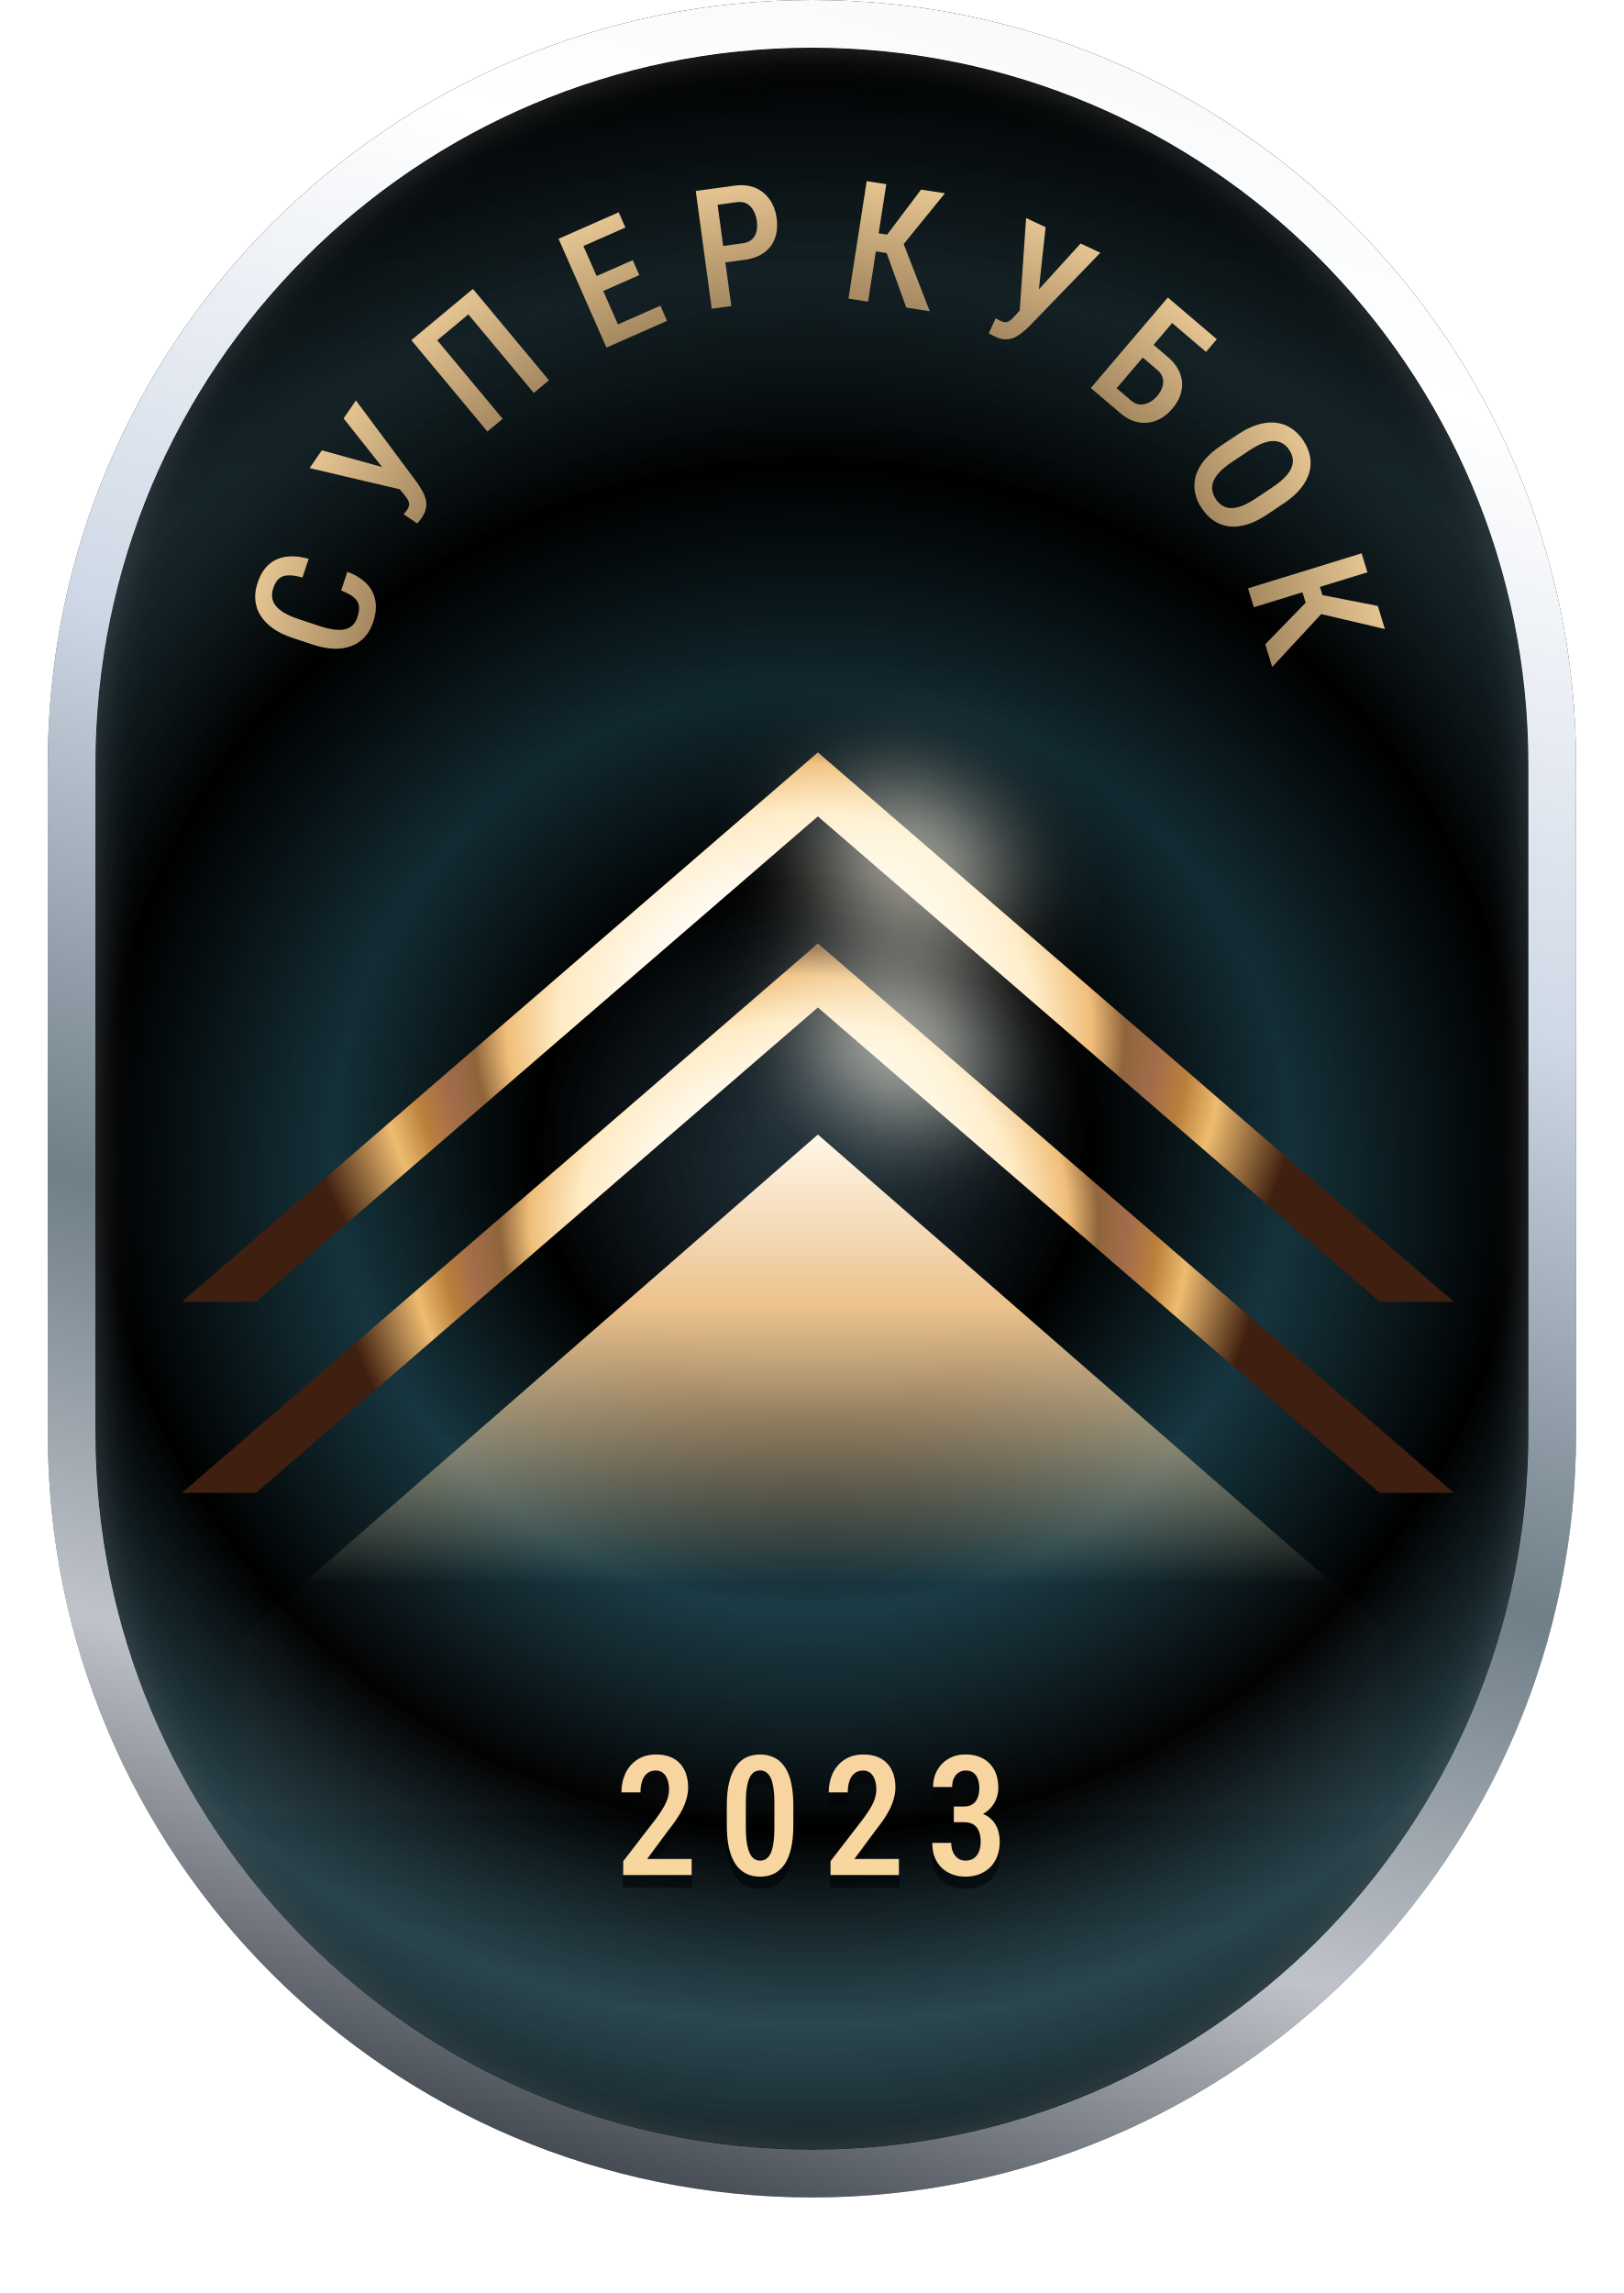
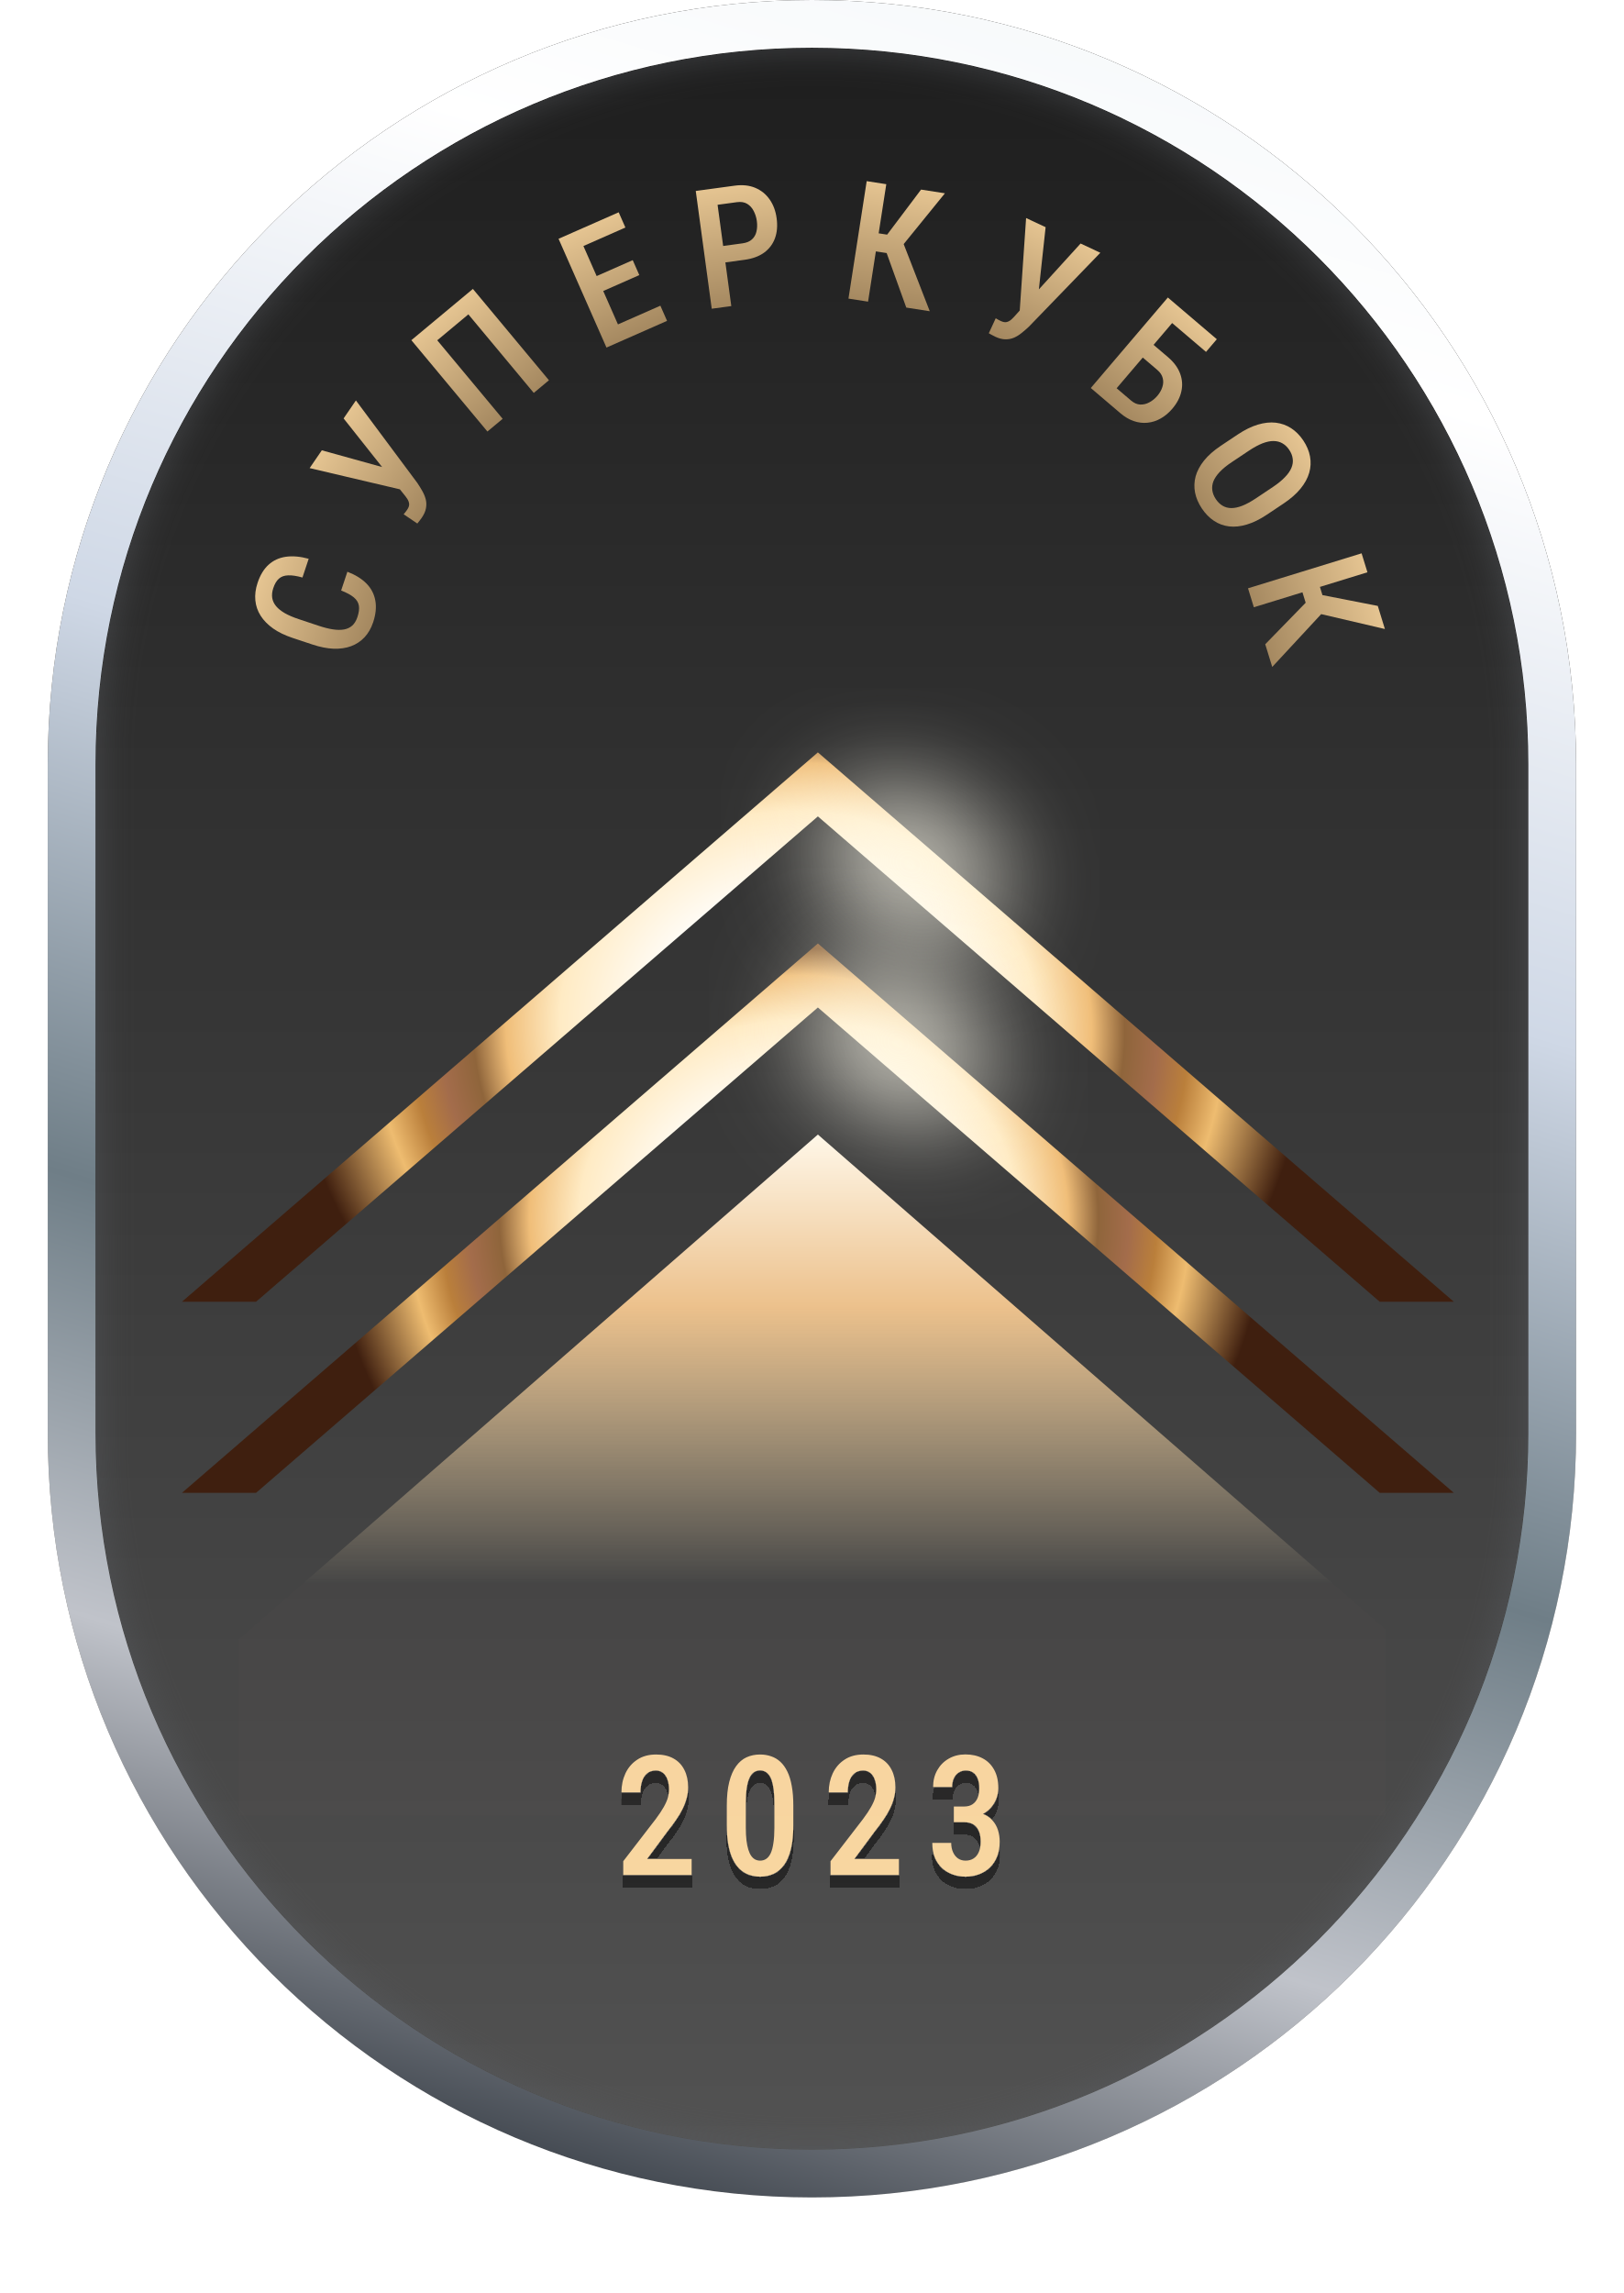
<svg xmlns="http://www.w3.org/2000/svg" width="136" height="192" viewBox="0 0 136 192" fill="none">
  <mask id="mask0_6897_102693" style="mask-type:alpha" maskUnits="userSpaceOnUse" x="4" y="0" width="128" height="184">
    <rect x="4" width="128" height="184" rx="64" fill="url(#paint0_angular_6897_102693)" />
  </mask>
  <g mask="url(#mask0_6897_102693)">
    <g filter="url(#filter0_d_6897_102693)">
-       <rect x="-27" y="-3" width="190" height="190" rx="95" fill="url(#paint1_angular_6897_102693)" style="mix-blend-mode:screen" />
      <rect x="-27" y="-3" width="190" height="190" rx="95" fill="url(#paint2_linear_6897_102693)" />
    </g>
    <g filter="url(#filter1_d_6897_102693)">
      <path fill-rule="evenodd" clip-rule="evenodd" d="M128 120V64C128 30.863 101.137 4 68 4C34.863 4 8 30.863 8 64V120C8 153.137 34.863 180 68 180C101.137 180 128 153.137 128 120ZM68 0C32.654 0 4 28.654 4 64V120C4 155.346 32.654 184 68 184C103.346 184 132 155.346 132 120V64C132 28.654 103.346 0 68 0Z" fill="url(#paint3_linear_6897_102693)" />
    </g>
  </g>
  <path fill-rule="evenodd" clip-rule="evenodd" d="M121.76 125L68.5 79L15.239 125H21.444L68.5 84.359L115.555 125H121.76Z" fill="url(#paint4_angular_6897_102693)" />
  <path fill-rule="evenodd" clip-rule="evenodd" d="M121.76 109L68.5 63L15.239 109H21.444L68.5 68.359L115.555 109H121.76Z" fill="url(#paint5_angular_6897_102693)" />
  <path d="M28.572 49.444L29.094 47.874C29.767 48.132 30.303 48.464 30.701 48.87C31.094 49.275 31.34 49.75 31.436 50.297C31.534 50.838 31.473 51.44 31.253 52.102C31.086 52.603 30.846 53.023 30.532 53.36C30.219 53.693 29.846 53.941 29.412 54.104C28.974 54.266 28.482 54.337 27.936 54.319C27.391 54.296 26.803 54.179 26.172 53.969L24.498 53.412C23.867 53.202 23.327 52.941 22.879 52.628C22.432 52.311 22.082 51.955 21.83 51.558C21.578 51.162 21.43 50.733 21.386 50.272C21.34 49.805 21.402 49.317 21.572 48.807C21.789 48.154 22.097 47.646 22.496 47.284C22.895 46.922 23.377 46.701 23.942 46.62C24.507 46.539 25.144 46.595 25.853 46.788L25.331 48.358C24.852 48.222 24.454 48.162 24.137 48.176C23.817 48.185 23.559 48.277 23.361 48.451C23.166 48.621 23.008 48.886 22.888 49.245C22.789 49.543 22.76 49.819 22.8 50.073C22.842 50.322 22.952 50.553 23.131 50.767C23.307 50.974 23.552 51.169 23.866 51.35C24.178 51.526 24.558 51.688 25.008 51.838L26.694 52.4C27.127 52.544 27.519 52.643 27.87 52.697C28.222 52.752 28.535 52.755 28.811 52.708C29.082 52.659 29.312 52.55 29.502 52.383C29.688 52.215 29.833 51.975 29.936 51.663C30.06 51.291 30.101 50.976 30.057 50.716C30.015 50.453 29.874 50.221 29.633 50.02C29.392 49.82 29.039 49.628 28.572 49.444Z" fill="url(#paint6_linear_6897_102693)" />
  <path d="M32.988 40.349L28.778 35.036L29.808 33.53L34.945 40.428C35.099 40.655 35.241 40.885 35.37 41.116C35.501 41.344 35.597 41.578 35.659 41.819C35.717 42.057 35.722 42.304 35.675 42.559C35.631 42.81 35.513 43.075 35.323 43.353C35.269 43.432 35.202 43.522 35.123 43.622C35.045 43.718 34.988 43.789 34.951 43.836L33.807 43.062C33.837 43.027 33.888 42.965 33.959 42.876C34.03 42.781 34.078 42.715 34.104 42.677C34.222 42.504 34.276 42.348 34.267 42.209C34.256 42.063 34.206 41.922 34.118 41.784C34.03 41.647 33.925 41.506 33.803 41.361L32.988 40.349ZM26.953 37.706L32.494 39.242L34.282 39.909L33.596 40.997L25.934 39.195L26.953 37.706Z" fill="url(#paint7_linear_6897_102693)" />
  <path d="M39.605 24.192L45.975 31.84L44.704 32.899L39.226 26.323L36.621 28.493L42.099 35.069L40.822 36.132L34.452 28.485L39.605 24.192Z" fill="url(#paint8_linear_6897_102693)" />
  <path d="M55.308 25.597L55.867 26.867L51.914 28.609L51.354 27.34L55.308 25.597ZM48.3 19.325L52.314 28.433L50.794 29.103L46.78 19.995L48.3 19.325ZM52.992 21.784L53.544 23.035L50.122 24.543L49.571 23.292L52.992 21.784ZM51.816 17.776L52.378 19.052L48.462 20.777L47.9 19.501L51.816 17.776Z" fill="url(#paint9_linear_6897_102693)" />
  <path d="M62.371 21.752L60.291 22.034L60.105 20.659L62.184 20.376C62.523 20.33 62.786 20.221 62.974 20.048C63.167 19.875 63.294 19.656 63.354 19.39C63.419 19.123 63.43 18.83 63.387 18.509C63.345 18.202 63.256 17.92 63.12 17.663C62.988 17.404 62.807 17.206 62.577 17.067C62.346 16.928 62.06 16.882 61.717 16.928L60.098 17.148L61.248 25.629L59.609 25.851L58.271 15.989L61.529 15.547C62.179 15.458 62.753 15.518 63.251 15.727C63.748 15.935 64.151 16.26 64.459 16.701C64.766 17.138 64.962 17.661 65.044 18.271C65.131 18.907 65.083 19.47 64.901 19.959C64.719 20.449 64.415 20.849 63.988 21.16C63.56 21.466 63.021 21.663 62.371 21.752Z" fill="url(#paint10_linear_6897_102693)" />
  <path d="M74.228 15.423L72.702 25.258L71.06 25.003L72.587 15.168L74.228 15.423ZM79.139 16.185L74.983 21.302L72.882 20.976L72.881 19.427L74.299 19.647L77.14 15.875L79.139 16.185ZM75.903 25.755L74.153 20.897L75.413 19.737L77.869 26.06L75.903 25.755Z" fill="url(#paint11_linear_6897_102693)" />
  <path d="M85.939 25.404L90.501 20.391L92.155 21.164L86.176 27.349C85.977 27.537 85.774 27.714 85.566 27.878C85.363 28.045 85.147 28.178 84.919 28.278C84.693 28.373 84.451 28.418 84.192 28.413C83.937 28.409 83.657 28.336 83.351 28.193C83.264 28.153 83.165 28.101 83.053 28.039C82.946 27.979 82.866 27.934 82.814 27.905L83.393 26.651C83.433 26.674 83.502 26.714 83.601 26.771C83.707 26.825 83.78 26.862 83.821 26.881C84.011 26.97 84.174 26.998 84.31 26.966C84.452 26.932 84.583 26.86 84.705 26.751C84.826 26.642 84.948 26.515 85.071 26.372L85.939 25.404ZM87.572 19.021L86.952 24.738L86.582 26.61L85.397 26.109L85.938 18.257L87.572 19.021Z" fill="url(#paint12_linear_6897_102693)" />
  <path d="M101.91 28.404L101.006 29.465L98.164 27.046L92.615 33.561L91.356 32.489L97.809 24.911L101.91 28.404ZM96.249 28.566L97.821 29.905C98.31 30.322 98.647 30.776 98.832 31.269C99.017 31.762 99.054 32.26 98.942 32.763C98.834 33.27 98.581 33.757 98.182 34.226C97.886 34.573 97.562 34.844 97.209 35.041C96.86 35.24 96.493 35.358 96.108 35.396C95.727 35.436 95.343 35.391 94.958 35.26C94.572 35.129 94.195 34.907 93.828 34.594L91.356 32.489L97.809 24.911L99.073 25.988L93.52 32.509L94.727 33.538C94.977 33.75 95.232 33.862 95.491 33.874C95.757 33.885 96.013 33.824 96.257 33.691C96.509 33.558 96.733 33.375 96.931 33.143C97.129 32.91 97.268 32.666 97.348 32.411C97.434 32.155 97.445 31.904 97.379 31.657C97.321 31.41 97.167 31.179 96.917 30.967L95.345 29.628L96.249 28.566Z" fill="url(#paint13_linear_6897_102693)" />
  <path d="M107.505 42.159L106.095 43.1C105.511 43.49 104.954 43.763 104.423 43.92C103.895 44.081 103.398 44.133 102.933 44.077C102.474 44.021 102.052 43.865 101.666 43.607C101.283 43.353 100.946 43.008 100.655 42.573C100.367 42.141 100.177 41.697 100.087 41.242C100 40.791 100.016 40.339 100.136 39.886C100.262 39.435 100.498 38.993 100.844 38.559C101.192 38.129 101.659 37.719 102.242 37.329L103.652 36.388C104.244 35.993 104.806 35.716 105.341 35.556C105.879 35.394 106.383 35.34 106.852 35.394C107.323 35.452 107.753 35.607 108.14 35.858C108.529 36.113 108.867 36.455 109.153 36.883C109.444 37.319 109.631 37.764 109.715 38.217C109.801 38.675 109.779 39.131 109.649 39.584C109.519 40.038 109.276 40.483 108.92 40.918C108.568 41.35 108.096 41.764 107.505 42.159ZM105.18 41.73L106.601 40.781C107.022 40.5 107.359 40.225 107.613 39.957C107.874 39.691 108.055 39.429 108.159 39.174C108.266 38.916 108.302 38.662 108.266 38.412C108.237 38.163 108.14 37.915 107.976 37.669C107.816 37.43 107.626 37.247 107.405 37.121C107.19 36.996 106.941 36.932 106.66 36.928C106.384 36.926 106.072 36.992 105.723 37.126C105.381 37.261 104.999 37.47 104.578 37.751L103.157 38.7C102.744 38.975 102.41 39.247 102.157 39.515C101.906 39.781 101.73 40.041 101.626 40.297C101.529 40.553 101.498 40.807 101.534 41.057C101.569 41.307 101.667 41.552 101.826 41.791C101.988 42.033 102.178 42.219 102.395 42.348C102.613 42.477 102.856 42.541 103.125 42.543C103.401 42.545 103.708 42.48 104.047 42.347C104.389 42.211 104.767 42.006 105.18 41.73Z" fill="url(#paint14_linear_6897_102693)" />
  <path d="M114.525 47.919L105.012 50.848L104.523 49.261L114.036 46.332L114.525 47.919ZM115.987 52.669L109.567 51.17L108.942 49.138L110.335 48.458L110.757 49.83L115.392 50.735L115.987 52.669ZM105.966 53.945L109.569 50.246L111.163 50.871L106.551 55.846L105.966 53.945Z" fill="url(#paint15_linear_6897_102693)" />
  <g filter="url(#filter2_f_6897_102693)">
    <path d="M70.892 76.121C67.36 72.784 68.048 68.717 70.093 66.978C72.138 65.239 77.217 64.911 80.739 67.897C84.261 70.884 85.171 74.682 82.893 77.336C80.614 79.99 74.424 79.457 70.892 76.121Z" fill="#FFFCEE" fill-opacity="0.7" />
  </g>
  <g filter="url(#filter3_f_6897_102693)">
    <path d="M69.892 91.121C66.36 87.784 67.048 83.717 69.093 81.978C71.138 80.239 76.217 79.911 79.739 82.897C83.261 85.884 84.171 89.682 81.893 92.336C79.614 94.99 73.424 94.457 69.892 91.121Z" fill="#FFFCEE" fill-opacity="0.7" />
  </g>
  <g filter="url(#filter4_d_6897_102693)">
    <path d="M57.926 155.66V157H52.198V155.845L54.912 152.324C55.208 151.928 55.436 151.586 55.595 151.299C55.759 151.007 55.873 150.745 55.937 150.513C56.001 150.28 56.033 150.052 56.033 149.829C56.033 149.519 55.989 149.246 55.903 149.009C55.821 148.772 55.698 148.587 55.534 148.455C55.37 148.318 55.169 148.25 54.932 148.25C54.636 148.25 54.392 148.33 54.201 148.489C54.009 148.644 53.868 148.861 53.777 149.139C53.686 149.412 53.64 149.727 53.64 150.082H52.047C52.047 149.499 52.159 148.968 52.382 148.489C52.61 148.006 52.941 147.623 53.374 147.341C53.806 147.054 54.333 146.91 54.953 146.91C55.527 146.91 56.012 147.022 56.409 147.245C56.81 147.468 57.113 147.787 57.318 148.202C57.528 148.612 57.632 149.098 57.632 149.658C57.632 149.968 57.589 150.278 57.502 150.588C57.42 150.893 57.304 151.196 57.154 151.497C57.003 151.798 56.821 152.101 56.607 152.406C56.397 152.712 56.167 153.021 55.916 153.336L54.194 155.66H57.926ZM66.442 151.189V152.816C66.442 153.596 66.376 154.261 66.244 154.812C66.112 155.359 65.923 155.804 65.677 156.146C65.43 156.487 65.139 156.738 64.802 156.897C64.464 157.057 64.086 157.137 63.667 157.137C63.339 157.137 63.031 157.087 62.744 156.986C62.457 156.886 62.197 156.729 61.965 156.515C61.737 156.3 61.541 156.025 61.377 155.688C61.213 155.346 61.087 154.938 61.001 154.464C60.914 153.99 60.871 153.441 60.871 152.816V151.189C60.871 150.406 60.939 149.745 61.076 149.207C61.213 148.665 61.404 148.225 61.65 147.888C61.896 147.546 62.188 147.298 62.525 147.143C62.867 146.988 63.245 146.91 63.66 146.91C63.988 146.91 64.296 146.96 64.583 147.061C64.87 147.156 65.127 147.309 65.355 147.519C65.583 147.728 65.779 148.002 65.943 148.339C66.107 148.672 66.23 149.075 66.312 149.549C66.399 150.018 66.442 150.565 66.442 151.189ZM64.856 153.056V150.937C64.856 150.545 64.838 150.198 64.802 149.897C64.765 149.597 64.715 149.341 64.651 149.132C64.587 148.922 64.505 148.754 64.405 148.626C64.309 148.494 64.198 148.398 64.07 148.339C63.947 148.275 63.81 148.243 63.66 148.243C63.473 148.243 63.304 148.291 63.154 148.387C63.008 148.482 62.883 148.637 62.778 148.852C62.678 149.061 62.6 149.339 62.546 149.686C62.491 150.027 62.464 150.444 62.464 150.937V153.056C62.464 153.452 62.482 153.801 62.518 154.102C62.555 154.402 62.607 154.662 62.676 154.881C62.744 155.095 62.826 155.271 62.922 155.407C63.017 155.539 63.127 155.637 63.25 155.701C63.377 155.765 63.516 155.797 63.667 155.797C63.858 155.797 64.027 155.747 64.173 155.646C64.323 155.546 64.448 155.389 64.549 155.175C64.649 154.956 64.724 154.671 64.774 154.32C64.829 153.969 64.856 153.548 64.856 153.056ZM75.286 155.66V157H69.558V155.845L72.272 152.324C72.568 151.928 72.796 151.586 72.955 151.299C73.119 151.007 73.233 150.745 73.297 150.513C73.361 150.28 73.393 150.052 73.393 149.829C73.393 149.519 73.349 149.246 73.263 149.009C73.181 148.772 73.058 148.587 72.894 148.455C72.73 148.318 72.529 148.25 72.292 148.25C71.996 148.25 71.752 148.33 71.561 148.489C71.369 148.644 71.228 148.861 71.137 149.139C71.046 149.412 71 149.727 71 150.082H69.407C69.407 149.499 69.519 148.968 69.742 148.489C69.97 148.006 70.301 147.623 70.734 147.341C71.166 147.054 71.693 146.91 72.313 146.91C72.887 146.91 73.372 147.022 73.769 147.245C74.17 147.468 74.473 147.787 74.678 148.202C74.888 148.612 74.992 149.098 74.992 149.658C74.992 149.968 74.949 150.278 74.862 150.588C74.78 150.893 74.664 151.196 74.514 151.497C74.363 151.798 74.181 152.101 73.967 152.406C73.757 152.712 73.527 153.021 73.276 153.336L71.554 155.66H75.286ZM79.885 151.265H80.74C81.031 151.265 81.271 151.201 81.457 151.073C81.649 150.941 81.79 150.761 81.881 150.533C81.972 150.301 82.018 150.036 82.018 149.74C82.018 149.43 81.975 149.164 81.888 148.94C81.806 148.717 81.681 148.546 81.512 148.428C81.348 148.309 81.138 148.25 80.883 148.25C80.665 148.25 80.469 148.307 80.295 148.421C80.122 148.53 79.986 148.69 79.885 148.899C79.79 149.104 79.742 149.348 79.742 149.631H78.149C78.149 149.102 78.265 148.633 78.498 148.223C78.73 147.812 79.049 147.491 79.455 147.259C79.865 147.022 80.332 146.903 80.856 146.903C81.398 146.903 81.874 147.01 82.285 147.225C82.699 147.439 83.023 147.756 83.255 148.175C83.492 148.594 83.611 149.114 83.611 149.733C83.611 150.021 83.556 150.31 83.447 150.602C83.337 150.893 83.173 151.16 82.955 151.401C82.74 151.638 82.469 151.83 82.141 151.976C81.817 152.121 81.435 152.194 80.993 152.194H79.885V151.265ZM79.885 152.577V151.661H80.999C81.505 151.661 81.931 151.729 82.278 151.866C82.629 151.998 82.909 152.185 83.119 152.427C83.333 152.664 83.488 152.937 83.584 153.247C83.679 153.552 83.727 153.874 83.727 154.211C83.727 154.676 83.654 155.09 83.508 155.455C83.367 155.815 83.164 156.123 82.9 156.378C82.636 156.629 82.33 156.818 81.984 156.945C81.638 157.073 81.259 157.137 80.849 157.137C80.48 157.137 80.129 157.077 79.796 156.959C79.464 156.84 79.168 156.665 78.908 156.433C78.653 156.196 78.45 155.902 78.299 155.551C78.153 155.195 78.081 154.783 78.081 154.313H79.666C79.666 154.605 79.717 154.863 79.817 155.086C79.917 155.309 80.056 155.485 80.234 155.612C80.416 155.735 80.628 155.797 80.87 155.797C81.129 155.797 81.353 155.735 81.54 155.612C81.731 155.489 81.877 155.309 81.977 155.072C82.082 154.835 82.134 154.548 82.134 154.211C82.134 153.833 82.077 153.523 81.963 153.281C81.854 153.04 81.697 152.862 81.492 152.748C81.287 152.634 81.038 152.577 80.747 152.577H79.885Z" fill="#F8D6A0" />
  </g>
  <path fill-rule="evenodd" clip-rule="evenodd" d="M20 152V137.28L68.5 95L116 136.409V152H20Z" fill="url(#paint16_linear_6897_102693)" />
  <defs>
    <filter id="filter0_d_6897_102693" x="-31" y="-3" width="198" height="198" filterUnits="userSpaceOnUse" color-interpolation-filters="sRGB">
      <feFlood flood-opacity="0" result="BackgroundImageFix" />
      <feColorMatrix in="SourceAlpha" type="matrix" values="0 0 0 0 0 0 0 0 0 0 0 0 0 0 0 0 0 0 127 0" result="hardAlpha" />
      <feOffset dy="4" />
      <feGaussianBlur stdDeviation="2" />
      <feComposite in2="hardAlpha" operator="out" />
      <feColorMatrix type="matrix" values="0 0 0 0 0 0 0 0 0 0 0 0 0 0 0 0 0 0 0.25 0" />
      <feBlend mode="normal" in2="BackgroundImageFix" result="effect1_dropShadow_6897_102693" />
      <feBlend mode="normal" in="SourceGraphic" in2="effect1_dropShadow_6897_102693" result="shape" />
    </filter>
    <filter id="filter1_d_6897_102693" x="1" y="-3" width="134" height="190" filterUnits="userSpaceOnUse" color-interpolation-filters="sRGB">
      <feFlood flood-opacity="0" result="BackgroundImageFix" />
      <feColorMatrix in="SourceAlpha" type="matrix" values="0 0 0 0 0 0 0 0 0 0 0 0 0 0 0 0 0 0 127 0" result="hardAlpha" />
      <feOffset />
      <feGaussianBlur stdDeviation="1.5" />
      <feComposite in2="hardAlpha" operator="out" />
      <feColorMatrix type="matrix" values="0 0 0 0 0.355 0 0 0 0 0.368 0 0 0 0 0.388 0 0 0 0.55 0" />
      <feBlend mode="normal" in2="BackgroundImageFix" result="effect1_dropShadow_6897_102693" />
      <feBlend mode="normal" in="SourceGraphic" in2="effect1_dropShadow_6897_102693" result="shape" />
    </filter>
    <filter id="filter2_f_6897_102693" x="60.401" y="57.659" width="31.741" height="29.363" filterUnits="userSpaceOnUse" color-interpolation-filters="sRGB">
      <feFlood flood-opacity="0" result="BackgroundImageFix" />
      <feBlend mode="normal" in="SourceGraphic" in2="BackgroundImageFix" result="shape" />
      <feGaussianBlur stdDeviation="4" result="effect1_foregroundBlur_6897_102693" />
    </filter>
    <filter id="filter3_f_6897_102693" x="59.401" y="72.659" width="31.741" height="29.363" filterUnits="userSpaceOnUse" color-interpolation-filters="sRGB">
      <feFlood flood-opacity="0" result="BackgroundImageFix" />
      <feBlend mode="normal" in="SourceGraphic" in2="BackgroundImageFix" result="shape" />
      <feGaussianBlur stdDeviation="4" result="effect1_foregroundBlur_6897_102693" />
    </filter>
    <filter id="filter4_d_6897_102693" x="52.047" y="146.903" width="31.68" height="11.233" filterUnits="userSpaceOnUse" color-interpolation-filters="sRGB">
      <feFlood flood-opacity="0" result="BackgroundImageFix" />
      <feColorMatrix in="SourceAlpha" type="matrix" values="0 0 0 0 0 0 0 0 0 0 0 0 0 0 0 0 0 0 127 0" result="hardAlpha" />
      <feOffset dy="1" />
      <feComposite in2="hardAlpha" operator="out" />
      <feColorMatrix type="matrix" values="0 0 0 0 0 0 0 0 0 0 0 0 0 0 0 0 0 0 0.48 0" />
      <feBlend mode="normal" in2="BackgroundImageFix" result="effect1_dropShadow_6897_102693" />
      <feBlend mode="normal" in="SourceGraphic" in2="effect1_dropShadow_6897_102693" result="shape" />
    </filter>
    <radialGradient id="paint0_angular_6897_102693" cx="0" cy="0" r="1" gradientUnits="userSpaceOnUse" gradientTransform="translate(66.08 96) rotate(90) scale(88 62.08)">
      <stop offset="0.073" stop-color="#E3A455" />
      <stop offset="0.245" stop-color="#F6DBA6" />
      <stop offset="0.435" stop-color="#FFEBC4" />
      <stop offset="0.533" stop-color="#F0BE79" />
      <stop offset="0.593" stop-color="#8F653B" />
      <stop offset="0.628" stop-color="#673D22" />
      <stop offset="0.709" stop-color="#BA7F3B" />
      <stop offset="0.774" stop-color="#EEBC70" />
      <stop offset="0.922" stop-color="#3F1F0F" />
    </radialGradient>
    <radialGradient id="paint1_angular_6897_102693" cx="0" cy="0" r="1" gradientUnits="userSpaceOnUse" gradientTransform="translate(68 96.1305) rotate(90) scale(90.8696 95)">
      <stop offset="0.047" stop-color="#469FD0" stop-opacity="0.72" />
      <stop offset="0.245" />
      <stop offset="0.422" stop-color="#5BD8FF" />
      <stop offset="0.625" />
      <stop offset="0.802" stop-color="#5BD8FF" stop-opacity="0.72" />
      <stop offset="1" />
    </radialGradient>
    <linearGradient id="paint2_linear_6897_102693" x1="68" y1="5.261" x2="68" y2="187" gradientUnits="userSpaceOnUse">
      <stop stop-opacity="0.88" />
      <stop offset="1" stop-opacity="0.67" />
    </linearGradient>
    <linearGradient id="paint3_linear_6897_102693" x1="102" y1="-11" x2="44" y2="181.5" gradientUnits="userSpaceOnUse">
      <stop stop-color="#F1F5F8" />
      <stop offset="0.188" stop-color="white" />
      <stop offset="0.427" stop-color="#CFD8E6" />
      <stop offset="0.659" stop-color="#6F7E87" />
      <stop offset="0.833" stop-color="#C0C3CA" />
      <stop offset="1" stop-color="#3F454D" />
    </linearGradient>
    <radialGradient id="paint4_angular_6897_102693" cx="0" cy="0" r="1" gradientUnits="userSpaceOnUse" gradientTransform="translate(66.902 102) rotate(180) scale(42.402 38.1802)">
      <stop offset="0.073" stop-color="#E3A455" />
      <stop offset="0.245" stop-color="white" />
      <stop offset="0.435" stop-color="#FFEBC4" />
      <stop offset="0.533" stop-color="#F0BE79" />
      <stop offset="0.593" stop-color="#8F653B" />
      <stop offset="0.653" stop-color="#A36C4B" />
      <stop offset="0.709" stop-color="#BA7F3B" />
      <stop offset="0.774" stop-color="#EEBC70" />
      <stop offset="0.922" stop-color="#3F1F0F" />
    </radialGradient>
    <radialGradient id="paint5_angular_6897_102693" cx="0" cy="0" r="1" gradientUnits="userSpaceOnUse" gradientTransform="translate(66.902 86) rotate(-175.64) scale(46.0352 41.4517)">
      <stop offset="0.073" stop-color="#E3A455" />
      <stop offset="0.245" stop-color="white" />
      <stop offset="0.435" stop-color="#FFEBC4" />
      <stop offset="0.533" stop-color="#F0BE79" />
      <stop offset="0.593" stop-color="#8F653B" />
      <stop offset="0.653" stop-color="#A36C4B" />
      <stop offset="0.709" stop-color="#BA7F3B" />
      <stop offset="0.774" stop-color="#EEBC70" />
      <stop offset="0.922" stop-color="#3F1F0F" />
    </radialGradient>
    <linearGradient id="paint6_linear_6897_102693" x1="18.75" y1="48.069" x2="33.931" y2="53.123" gradientUnits="userSpaceOnUse">
      <stop stop-color="#F8D6A0" />
      <stop offset="1" stop-color="#927752" />
    </linearGradient>
    <linearGradient id="paint7_linear_6897_102693" x1="25.333" y1="34.677" x2="38.541" y2="43.706" gradientUnits="userSpaceOnUse">
      <stop stop-color="#F8D6A0" />
      <stop offset="1" stop-color="#927752" />
    </linearGradient>
    <linearGradient id="paint8_linear_6897_102693" x1="35.086" y1="23.991" x2="45.327" y2="36.285" gradientUnits="userSpaceOnUse">
      <stop stop-color="#F8D6A0" />
      <stop offset="1" stop-color="#927752" />
    </linearGradient>
    <linearGradient id="paint9_linear_6897_102693" x1="47.866" y1="16.187" x2="54.318" y2="30.828" gradientUnits="userSpaceOnUse">
      <stop stop-color="#F8D6A0" />
      <stop offset="1" stop-color="#927752" />
    </linearGradient>
    <linearGradient id="paint10_linear_6897_102693" x1="60.842" y1="12.565" x2="62.993" y2="28.42" gradientUnits="userSpaceOnUse">
      <stop stop-color="#F8D6A0" />
      <stop offset="1" stop-color="#927752" />
    </linearGradient>
    <linearGradient id="paint11_linear_6897_102693" x1="75.993" y1="12.613" x2="73.538" y2="28.424" gradientUnits="userSpaceOnUse">
      <stop stop-color="#F8D6A0" />
      <stop offset="1" stop-color="#927752" />
    </linearGradient>
    <linearGradient id="paint12_linear_6897_102693" x1="90.3" y1="16.933" x2="83.522" y2="31.427" gradientUnits="userSpaceOnUse">
      <stop stop-color="#F8D6A0" />
      <stop offset="1" stop-color="#927752" />
    </linearGradient>
    <linearGradient id="paint13_linear_6897_102693" x1="102.012" y1="24.488" x2="91.638" y2="36.67" gradientUnits="userSpaceOnUse">
      <stop stop-color="#F8D6A0" />
      <stop offset="1" stop-color="#927752" />
    </linearGradient>
    <linearGradient id="paint14_linear_6897_102693" x1="111.577" y1="35.273" x2="98.27" y2="44.157" gradientUnits="userSpaceOnUse">
      <stop stop-color="#F8D6A0" />
      <stop offset="1" stop-color="#927752" />
    </linearGradient>
    <linearGradient id="paint15_linear_6897_102693" x1="117.823" y1="48.277" x2="102.531" y2="52.986" gradientUnits="userSpaceOnUse">
      <stop stop-color="#F8D6A0" />
      <stop offset="1" stop-color="#927752" />
    </linearGradient>
    <linearGradient id="paint16_linear_6897_102693" x1="68.5" y1="95" x2="68.5" y2="132.608" gradientUnits="userSpaceOnUse">
      <stop stop-color="#FFF7E8" />
      <stop offset="0.383" stop-color="#ECC18C" />
      <stop offset="1" stop-color="#FBE4B7" stop-opacity="0.01" />
    </linearGradient>
  </defs>
</svg>
